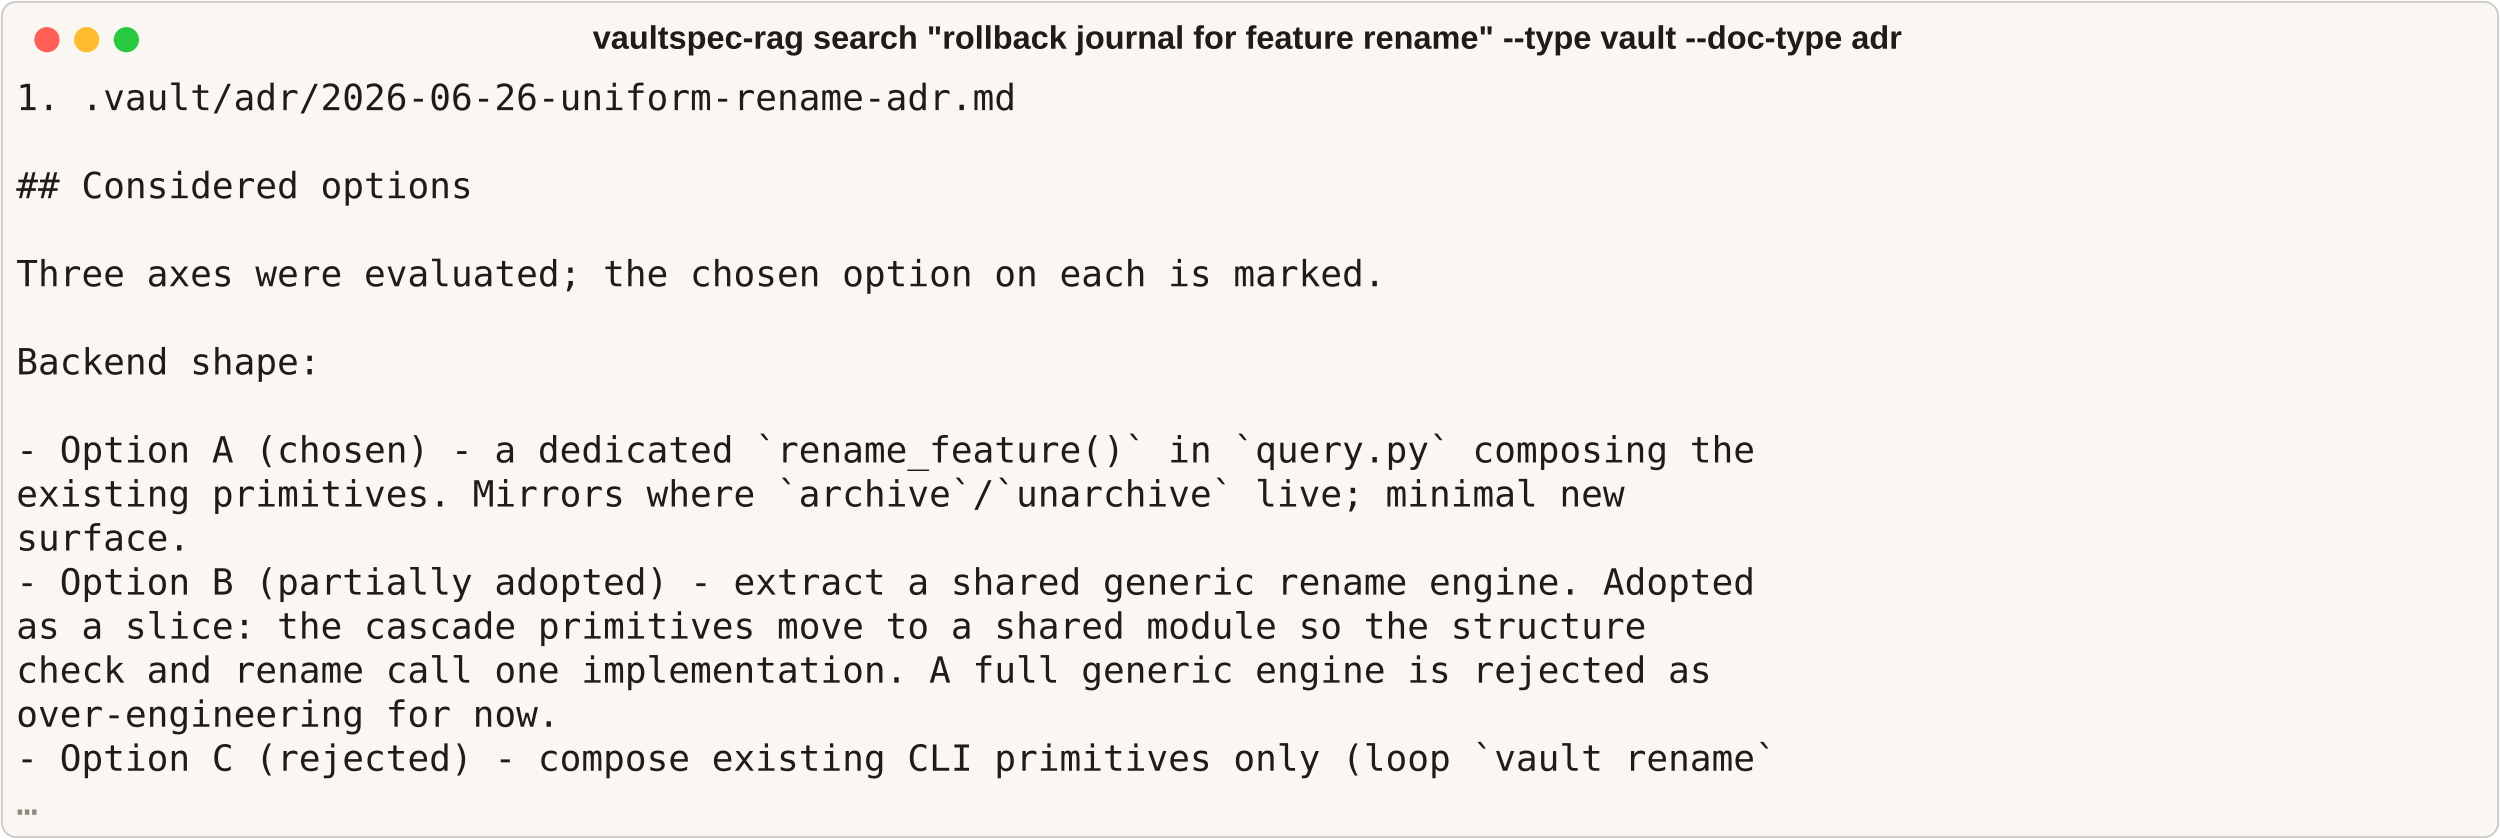
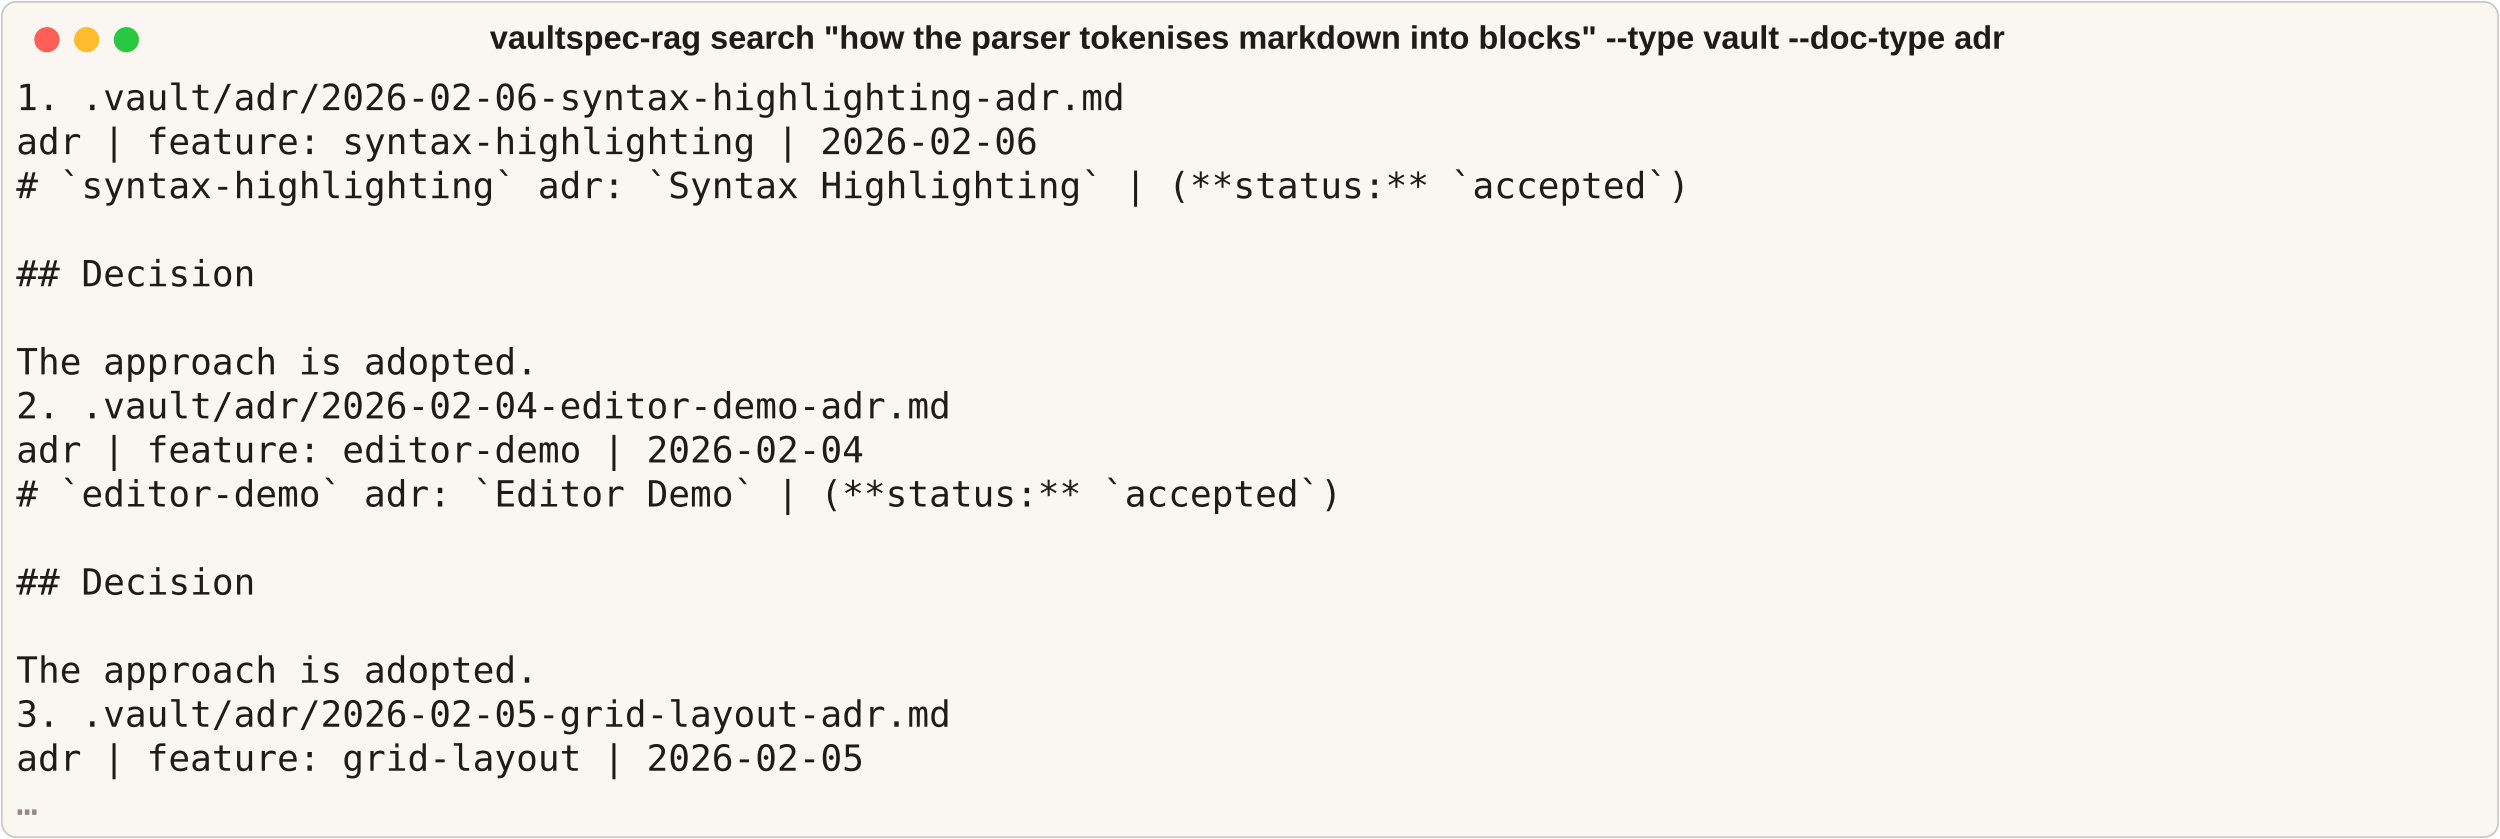
<svg xmlns="http://www.w3.org/2000/svg" class="rich-terminal" viewBox="0 0 1385 464.8">
  <style>

    @font-face {
        font-family: "Fira Code";
        src: local("FiraCode-Regular"),
                url("https://cdnjs.cloudflare.com/ajax/libs/firacode/6.2.0/woff2/FiraCode-Regular.woff2") format("woff2"),
                url("https://cdnjs.cloudflare.com/ajax/libs/firacode/6.2.0/woff/FiraCode-Regular.woff") format("woff");
        font-style: normal;
        font-weight: 400;
    }
    @font-face {
        font-family: "Fira Code";
        src: local("FiraCode-Bold"),
                url("https://cdnjs.cloudflare.com/ajax/libs/firacode/6.2.0/woff2/FiraCode-Bold.woff2") format("woff2"),
                url("https://cdnjs.cloudflare.com/ajax/libs/firacode/6.2.0/woff/FiraCode-Bold.woff") format("woff");
        font-style: bold;
        font-weight: 700;
    }

-     .terminal-2733353157-matrix {
+     .terminal-2558025488-matrix {
        font-family: Fira Code, monospace;
        font-size: 20px;
        line-height: 24.4px;
        font-variant-east-asian: full-width;
    }

-     .terminal-2733353157-title {
+     .terminal-2558025488-title {
        font-size: 18px;
        font-weight: bold;
        font-family: arial;
    }

-     .terminal-2733353157-r1 { fill: #1e1b18 }
- .terminal-2733353157-r2 { fill: #918981 }
+     .terminal-2558025488-r1 { fill: #1e1b18 }
+ .terminal-2558025488-r2 { fill: #918981 }
    </style>
  <defs>
-     <clipPath id="terminal-2733353157-clip-terminal">
+     <clipPath id="terminal-2558025488-clip-terminal">
      <rect x="0" y="0" width="1365.4" height="413.8" />
    </clipPath>
-     <clipPath id="terminal-2733353157-line-0">
+     <clipPath id="terminal-2558025488-line-0">
      <rect x="0" y="1.5" width="1366.4" height="24.65" />
    </clipPath>
-     <clipPath id="terminal-2733353157-line-1">
+     <clipPath id="terminal-2558025488-line-1">
      <rect x="0" y="25.9" width="1366.4" height="24.65" />
    </clipPath>
-     <clipPath id="terminal-2733353157-line-2">
+     <clipPath id="terminal-2558025488-line-2">
      <rect x="0" y="50.3" width="1366.4" height="24.65" />
    </clipPath>
-     <clipPath id="terminal-2733353157-line-3">
+     <clipPath id="terminal-2558025488-line-3">
      <rect x="0" y="74.7" width="1366.4" height="24.65" />
    </clipPath>
-     <clipPath id="terminal-2733353157-line-4">
+     <clipPath id="terminal-2558025488-line-4">
      <rect x="0" y="99.1" width="1366.4" height="24.65" />
    </clipPath>
-     <clipPath id="terminal-2733353157-line-5">
+     <clipPath id="terminal-2558025488-line-5">
      <rect x="0" y="123.5" width="1366.4" height="24.65" />
    </clipPath>
-     <clipPath id="terminal-2733353157-line-6">
+     <clipPath id="terminal-2558025488-line-6">
      <rect x="0" y="147.9" width="1366.4" height="24.65" />
    </clipPath>
-     <clipPath id="terminal-2733353157-line-7">
+     <clipPath id="terminal-2558025488-line-7">
      <rect x="0" y="172.3" width="1366.4" height="24.65" />
    </clipPath>
-     <clipPath id="terminal-2733353157-line-8">
+     <clipPath id="terminal-2558025488-line-8">
      <rect x="0" y="196.7" width="1366.4" height="24.65" />
    </clipPath>
-     <clipPath id="terminal-2733353157-line-9">
+     <clipPath id="terminal-2558025488-line-9">
      <rect x="0" y="221.1" width="1366.4" height="24.65" />
    </clipPath>
-     <clipPath id="terminal-2733353157-line-10">
+     <clipPath id="terminal-2558025488-line-10">
      <rect x="0" y="245.5" width="1366.4" height="24.65" />
    </clipPath>
-     <clipPath id="terminal-2733353157-line-11">
+     <clipPath id="terminal-2558025488-line-11">
      <rect x="0" y="269.9" width="1366.4" height="24.65" />
    </clipPath>
-     <clipPath id="terminal-2733353157-line-12">
+     <clipPath id="terminal-2558025488-line-12">
      <rect x="0" y="294.3" width="1366.4" height="24.65" />
    </clipPath>
-     <clipPath id="terminal-2733353157-line-13">
+     <clipPath id="terminal-2558025488-line-13">
      <rect x="0" y="318.7" width="1366.4" height="24.65" />
    </clipPath>
-     <clipPath id="terminal-2733353157-line-14">
+     <clipPath id="terminal-2558025488-line-14">
      <rect x="0" y="343.1" width="1366.4" height="24.65" />
    </clipPath>
-     <clipPath id="terminal-2733353157-line-15">
+     <clipPath id="terminal-2558025488-line-15">
      <rect x="0" y="367.5" width="1366.4" height="24.65" />
    </clipPath>
  </defs>
  <rect fill="#faf7f2" stroke="rgba(30,27,24,0.22)" stroke-width="1" x="1" y="1" width="1383" height="462.8" rx="8" />
-   <text class="terminal-2733353157-title" fill="#1e1b18" text-anchor="middle" x="691" y="27">vaultspec-rag search "rollback journal for feature rename" --type vault --doc-type adr</text>
+   <text class="terminal-2558025488-title" fill="#1e1b18" text-anchor="middle" x="691" y="27">vaultspec-rag search "how the parser tokenises markdown into blocks" --type vault --doc-type adr</text>
  <g transform="translate(26,22)">
    <circle cx="0" cy="0" r="7" fill="#ff5f57" />
    <circle cx="22" cy="0" r="7" fill="#febc2e" />
    <circle cx="44" cy="0" r="7" fill="#28c840" />
  </g>
-   <g transform="translate(9, 41)" clip-path="url(#terminal-2733353157-clip-terminal)">
-     <g class="terminal-2733353157-matrix">
-       <text class="terminal-2733353157-r1" x="0" y="20" textLength="561.2" clip-path="url(#terminal-2733353157-line-0)">1. .vault/adr/2026-06-26-uniform-rename-adr.md</text>
-       <text class="terminal-2733353157-r1" x="1366.4" y="20" textLength="12.2" clip-path="url(#terminal-2733353157-line-0)">
+   <g transform="translate(9, 41)" clip-path="url(#terminal-2558025488-clip-terminal)">
+     <g class="terminal-2558025488-matrix">
+       <text class="terminal-2558025488-r1" x="0" y="20" textLength="622.2" clip-path="url(#terminal-2558025488-line-0)">1. .vault/adr/2026-02-06-syntax-highlighting-adr.md</text>
+       <text class="terminal-2558025488-r1" x="1366.4" y="20" textLength="12.2" clip-path="url(#terminal-2558025488-line-0)">
</text>
-       <text class="terminal-2733353157-r1" x="1366.4" y="44.4" textLength="12.2" clip-path="url(#terminal-2733353157-line-1)">
+       <text class="terminal-2558025488-r1" x="0" y="44.4" textLength="610" clip-path="url(#terminal-2558025488-line-1)">   adr | feature: syntax-highlighting | 2026-02-06</text>
+       <text class="terminal-2558025488-r1" x="1366.4" y="44.4" textLength="12.2" clip-path="url(#terminal-2558025488-line-1)">
</text>
-       <text class="terminal-2733353157-r1" x="0" y="68.8" textLength="292.8" clip-path="url(#terminal-2733353157-line-2)">   ## Considered options</text>
-       <text class="terminal-2733353157-r1" x="1366.4" y="68.8" textLength="12.2" clip-path="url(#terminal-2733353157-line-2)">
+       <text class="terminal-2558025488-r1" x="0" y="68.8" textLength="976" clip-path="url(#terminal-2558025488-line-2)">   # `syntax-highlighting` adr: `Syntax Highlighting` | (**status:** `accepted`)</text>
+       <text class="terminal-2558025488-r1" x="1366.4" y="68.8" textLength="12.2" clip-path="url(#terminal-2558025488-line-2)">
</text>
-       <text class="terminal-2733353157-r1" x="1366.4" y="93.2" textLength="12.2" clip-path="url(#terminal-2733353157-line-3)">
+       <text class="terminal-2558025488-r1" x="1366.4" y="93.2" textLength="12.2" clip-path="url(#terminal-2558025488-line-3)">
</text>
-       <text class="terminal-2733353157-r1" x="0" y="117.6" textLength="805.2" clip-path="url(#terminal-2733353157-line-4)">   Three axes were evaluated; the chosen option on each is marked.</text>
-       <text class="terminal-2733353157-r1" x="1366.4" y="117.6" textLength="12.2" clip-path="url(#terminal-2733353157-line-4)">
+       <text class="terminal-2558025488-r1" x="0" y="117.6" textLength="170.8" clip-path="url(#terminal-2558025488-line-4)">   ## Decision</text>
+       <text class="terminal-2558025488-r1" x="1366.4" y="117.6" textLength="12.2" clip-path="url(#terminal-2558025488-line-4)">
</text>
-       <text class="terminal-2733353157-r1" x="1366.4" y="142" textLength="12.2" clip-path="url(#terminal-2733353157-line-5)">
+       <text class="terminal-2558025488-r1" x="1366.4" y="142" textLength="12.2" clip-path="url(#terminal-2558025488-line-5)">
</text>
-       <text class="terminal-2733353157-r1" x="0" y="166.4" textLength="207.4" clip-path="url(#terminal-2733353157-line-6)">   Backend shape:</text>
-       <text class="terminal-2733353157-r1" x="1366.4" y="166.4" textLength="12.2" clip-path="url(#terminal-2733353157-line-6)">
+       <text class="terminal-2558025488-r1" x="0" y="166.4" textLength="329.4" clip-path="url(#terminal-2558025488-line-6)">   The approach is adopted.</text>
+       <text class="terminal-2558025488-r1" x="1366.4" y="166.4" textLength="12.2" clip-path="url(#terminal-2558025488-line-6)">
</text>
-       <text class="terminal-2733353157-r1" x="1366.4" y="190.8" textLength="12.2" clip-path="url(#terminal-2733353157-line-7)">
+       <text class="terminal-2558025488-r1" x="0" y="190.8" textLength="524.6" clip-path="url(#terminal-2558025488-line-7)">2. .vault/adr/2026-02-04-editor-demo-adr.md</text>
+       <text class="terminal-2558025488-r1" x="1366.4" y="190.8" textLength="12.2" clip-path="url(#terminal-2558025488-line-7)">
</text>
-       <text class="terminal-2733353157-r1" x="0" y="215.2" textLength="1012.6" clip-path="url(#terminal-2733353157-line-8)">   - Option A (chosen) - a dedicated `rename_feature()` in `query.py` composing the</text>
-       <text class="terminal-2733353157-r1" x="1366.4" y="215.2" textLength="12.2" clip-path="url(#terminal-2733353157-line-8)">
+       <text class="terminal-2558025488-r1" x="0" y="215.2" textLength="512.4" clip-path="url(#terminal-2558025488-line-8)">   adr | feature: editor-demo | 2026-02-04</text>
+       <text class="terminal-2558025488-r1" x="1366.4" y="215.2" textLength="12.2" clip-path="url(#terminal-2558025488-line-8)">
</text>
-       <text class="terminal-2733353157-r1" x="0" y="239.6" textLength="963.8" clip-path="url(#terminal-2733353157-line-9)">     existing primitives. Mirrors where `archive`/`unarchive` live; minimal new</text>
-       <text class="terminal-2733353157-r1" x="1366.4" y="239.6" textLength="12.2" clip-path="url(#terminal-2733353157-line-9)">
+       <text class="terminal-2558025488-r1" x="0" y="239.6" textLength="780.8" clip-path="url(#terminal-2558025488-line-9)">   # `editor-demo` adr: `Editor Demo` | (**status:** `accepted`)</text>
+       <text class="terminal-2558025488-r1" x="1366.4" y="239.6" textLength="12.2" clip-path="url(#terminal-2558025488-line-9)">
</text>
-       <text class="terminal-2733353157-r1" x="0" y="264" textLength="158.6" clip-path="url(#terminal-2733353157-line-10)">     surface.</text>
-       <text class="terminal-2733353157-r1" x="1366.4" y="264" textLength="12.2" clip-path="url(#terminal-2733353157-line-10)">
+       <text class="terminal-2558025488-r1" x="1366.4" y="264" textLength="12.2" clip-path="url(#terminal-2558025488-line-10)">
</text>
-       <text class="terminal-2733353157-r1" x="0" y="288.4" textLength="1012.6" clip-path="url(#terminal-2733353157-line-11)">   - Option B (partially adopted) - extract a shared generic rename engine. Adopted</text>
-       <text class="terminal-2733353157-r1" x="1366.4" y="288.4" textLength="12.2" clip-path="url(#terminal-2733353157-line-11)">
+       <text class="terminal-2558025488-r1" x="0" y="288.4" textLength="170.8" clip-path="url(#terminal-2558025488-line-11)">   ## Decision</text>
+       <text class="terminal-2558025488-r1" x="1366.4" y="288.4" textLength="12.2" clip-path="url(#terminal-2558025488-line-11)">
</text>
-       <text class="terminal-2733353157-r1" x="0" y="312.8" textLength="976" clip-path="url(#terminal-2733353157-line-12)">     as a slice: the cascade primitives move to a shared module so the structure</text>
-       <text class="terminal-2733353157-r1" x="1366.4" y="312.8" textLength="12.2" clip-path="url(#terminal-2733353157-line-12)">
+       <text class="terminal-2558025488-r1" x="1366.4" y="312.8" textLength="12.2" clip-path="url(#terminal-2558025488-line-12)">
</text>
-       <text class="terminal-2733353157-r1" x="0" y="337.2" textLength="1012.6" clip-path="url(#terminal-2733353157-line-13)">     check and rename call one implementation. A full generic engine is rejected as</text>
-       <text class="terminal-2733353157-r1" x="1366.4" y="337.2" textLength="12.2" clip-path="url(#terminal-2733353157-line-13)">
+       <text class="terminal-2558025488-r1" x="0" y="337.2" textLength="329.4" clip-path="url(#terminal-2558025488-line-13)">   The approach is adopted.</text>
+       <text class="terminal-2558025488-r1" x="1366.4" y="337.2" textLength="12.2" clip-path="url(#terminal-2558025488-line-13)">
</text>
-       <text class="terminal-2733353157-r1" x="0" y="361.6" textLength="366" clip-path="url(#terminal-2733353157-line-14)">     over-engineering for now.</text>
-       <text class="terminal-2733353157-r1" x="1366.4" y="361.6" textLength="12.2" clip-path="url(#terminal-2733353157-line-14)">
+       <text class="terminal-2558025488-r1" x="0" y="361.6" textLength="524.6" clip-path="url(#terminal-2558025488-line-14)">3. .vault/adr/2026-02-05-grid-layout-adr.md</text>
+       <text class="terminal-2558025488-r1" x="1366.4" y="361.6" textLength="12.2" clip-path="url(#terminal-2558025488-line-14)">
</text>
-       <text class="terminal-2733353157-r1" x="0" y="386" textLength="1024.8" clip-path="url(#terminal-2733353157-line-15)">   - Option C (rejected) - compose existing CLI primitives only (loop `vault rename`</text>
-       <text class="terminal-2733353157-r1" x="1366.4" y="386" textLength="12.2" clip-path="url(#terminal-2733353157-line-15)">
+       <text class="terminal-2558025488-r1" x="0" y="386" textLength="512.4" clip-path="url(#terminal-2558025488-line-15)">   adr | feature: grid-layout | 2026-02-05</text>
+       <text class="terminal-2558025488-r1" x="1366.4" y="386" textLength="12.2" clip-path="url(#terminal-2558025488-line-15)">
</text>
-       <text class="terminal-2733353157-r2" x="0" y="410.4" textLength="36.6" clip-path="url(#terminal-2733353157-line-16)">  …</text>
-       <text class="terminal-2733353157-r1" x="1366.4" y="410.4" textLength="12.2" clip-path="url(#terminal-2733353157-line-16)">
+       <text class="terminal-2558025488-r2" x="0" y="410.4" textLength="36.6" clip-path="url(#terminal-2558025488-line-16)">  …</text>
+       <text class="terminal-2558025488-r1" x="1366.4" y="410.4" textLength="12.2" clip-path="url(#terminal-2558025488-line-16)">
</text>
    </g>
  </g>
</svg>
